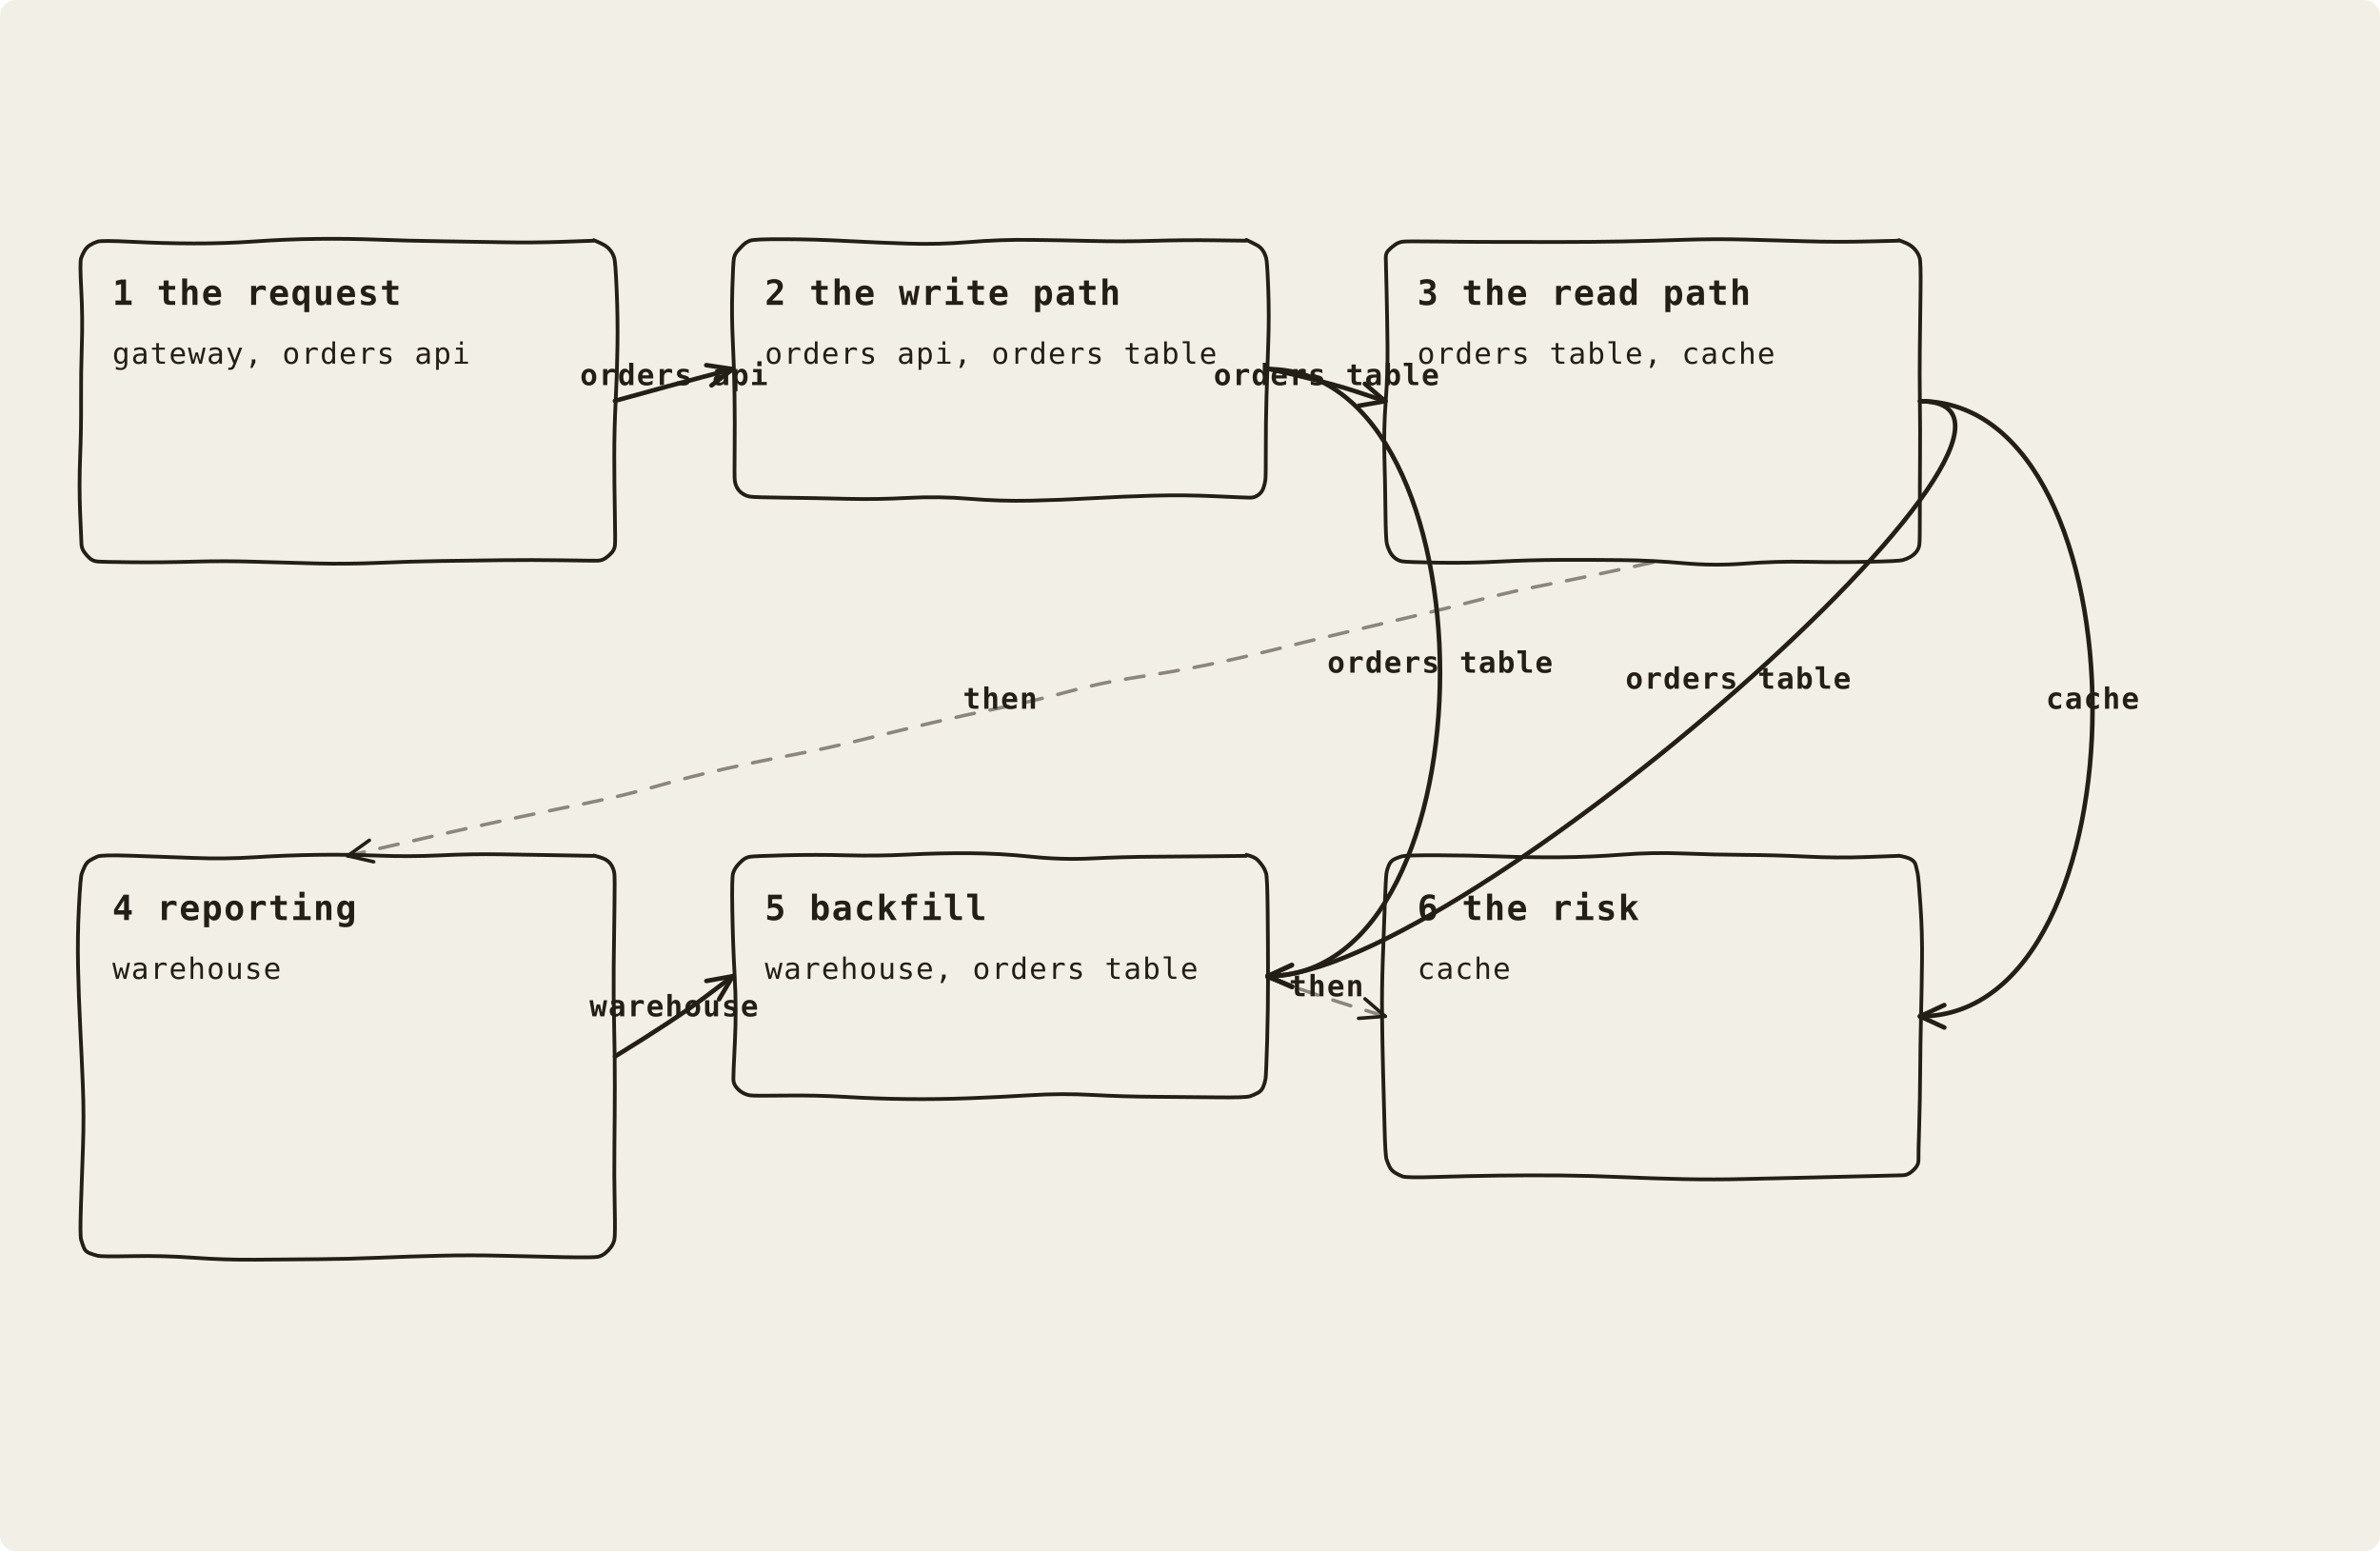
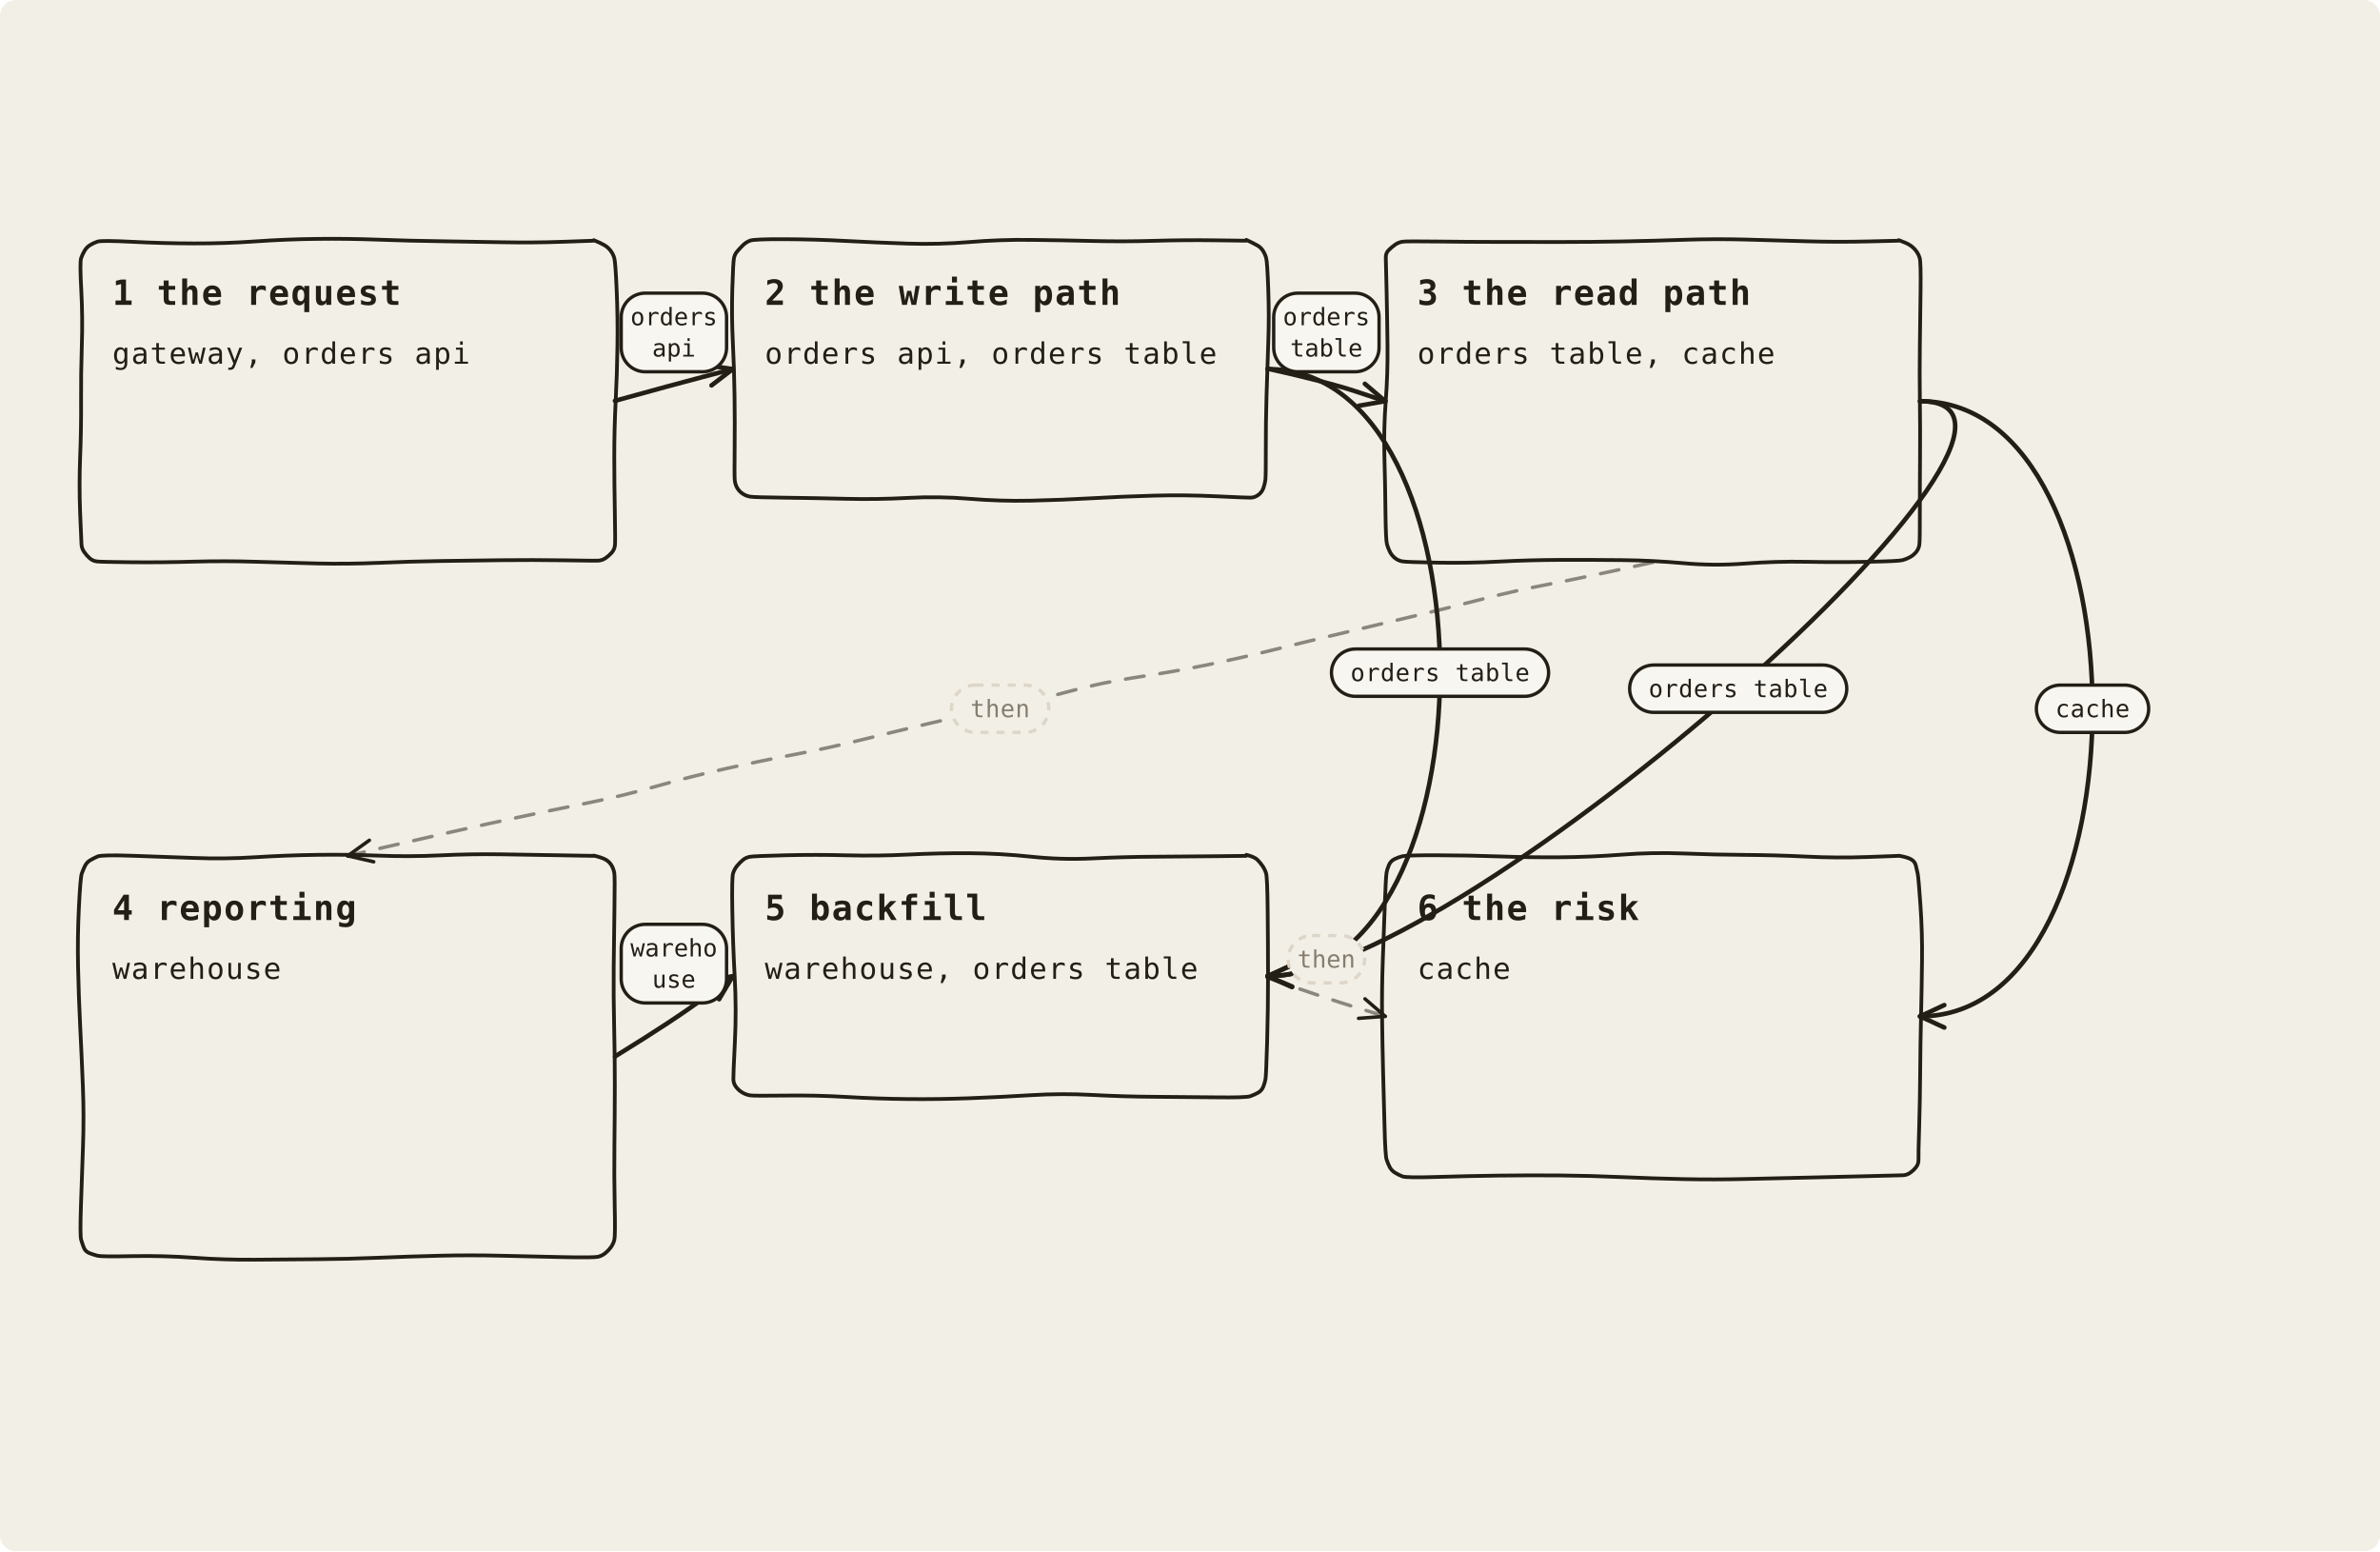
<svg xmlns="http://www.w3.org/2000/svg" viewBox="-30 -30 890 580" width="890" height="580" font-family="ui-monospace, 'SF Mono', Menlo, Consolas, monospace">
  <rect x="-30" y="-30" width="890" height="580" fill="#f2efe7" rx="6" />
  <path class="s" d="M192.04 59.79Q194.84 60.94 196.12 61.73Q197.41 62.51 198.34 63.74Q199.27 64.96 199.71 66.48Q200.16 68 200.6 78.4Q201.05 88.8 200.9 99.2Q200.76 109.6 200.23 120Q199.7 130.4 199.71 140.8Q199.72 151.2 199.92 161.61Q200.11 172.02 199.98 173.69Q199.85 175.37 198.8 176.58Q197.74 177.79 196.42 178.69Q195.1 179.58 193.55 179.63Q192 179.67 180.5 179.49Q169 179.32 157.5 179.45Q146 179.58 134.5 179.76Q123 179.94 111.5 180.44Q100 180.94 88.5 180.67Q77 180.39 65.5 180.03Q54 179.67 42.5 179.99Q31 180.32 19.49 180.22Q7.98 180.11 6.34 179.93Q4.69 179.76 3.52 178.7Q2.35 177.65 1.46 176.36Q0.57 175.07 0.47 173.53Q0.37 172 -0.04 161.6Q-0.44 151.2 -0.03 140.8Q0.39 130.4 0.32 120Q0.25 109.6 0.6 99.2Q0.95 88.8 0.39 78.38Q-0.18 67.96 0.33 66.53Q0.83 65.09 1.62 63.76Q2.4 62.43 3.69 61.63Q4.98 60.83 6.49 60.33Q8 59.83 19.5 60.41Q31 60.99 42.5 61.02Q54 61.06 65.5 60.25Q77 59.45 88.5 59.32Q100 59.18 111.5 59.61Q123 60.04 134.5 60.19Q146 60.34 157.5 60.57Q169 60.8 180.5 60.4L192 60Z" fill="none" stroke="#231e16" stroke-width="1.4" stroke-linejoin="round" stroke-linecap="round" />
  <text class="t" x="12" y="84" fill="#231e16" font-size="13" font-weight="700" text-anchor="start" letter-spacing="0.04em">1  the request</text>
  <text class="t" x="12" y="106" fill="#231e16" font-size="11" font-weight="400" text-anchor="start" letter-spacing="0.04em">gateway, orders api</text>
  <path class="s" d="M436.06 59.68Q438.81 60.99 440.13 61.73Q441.46 62.47 442.27 63.74Q443.08 65 443.49 66.5Q443.9 68 444.26 78Q444.63 88 444.27 98Q443.91 108 443.62 118Q443.33 128 443.35 137.94Q443.37 147.87 443.2 149.35Q443.02 150.82 442.47 152.43Q441.92 154.04 440.55 155.05Q439.19 156.05 437.6 156.07Q436 156.08 424.5 155.54Q413 155 401.5 155.31Q390 155.62 378.5 156.28Q367 156.94 355.5 157.19Q344 157.44 332.5 156.49Q321 155.53 309.5 156.16Q298 156.78 286.5 156.5Q275 156.22 263.5 156.08Q252.01 155.95 250.47 155.68Q248.92 155.42 247.64 154.53Q246.35 153.65 245.62 152.33Q244.9 151 244.76 149.5Q244.61 148 244.72 138Q244.82 128 244.68 118Q244.55 108 244.05 98Q243.55 88 243.85 78.02Q244.15 68.03 244.46 66.54Q244.76 65.04 245.72 63.94Q246.67 62.84 247.8 61.71Q248.93 60.58 250.47 59.98Q252 59.37 263.5 59.43Q275 59.48 286.5 60.1Q298 60.71 309.5 61.08Q321 61.45 332.5 60.5Q344 59.55 355.5 59.69Q367 59.82 378.5 60.1Q390 60.38 401.5 60.04Q413 59.69 424.5 59.85L436 60Z" fill="none" stroke="#231e16" stroke-width="1.4" stroke-linejoin="round" stroke-linecap="round" />
  <text class="t" x="256" y="84" fill="#231e16" font-size="13" font-weight="700" text-anchor="start" letter-spacing="0.04em">2  the write path</text>
  <text class="t" x="256" y="106" fill="#231e16" font-size="11" font-weight="400" text-anchor="start" letter-spacing="0.04em">orders api, orders table</text>
  <path class="s" d="M680.04 59.79Q682.92 60.82 684.2 61.64Q685.48 62.46 686.44 63.7Q687.41 64.94 687.87 66.47Q688.33 68 688.2 78.4Q688.07 88.8 687.93 99.2Q687.79 109.6 687.94 120Q688.08 130.4 688 140.8Q687.91 151.2 687.93 161.59Q687.95 171.99 687.75 173.58Q687.55 175.17 686.57 176.36Q685.59 177.55 684.29 178.28Q682.99 179.01 681.49 179.43Q680 179.84 668.5 180.05Q657 180.27 645.5 180.05Q634 179.83 622.5 180.71Q611 181.6 599.5 180.57Q588 179.54 576.5 179.42Q565 179.3 553.5 179.34Q542 179.38 530.5 179.97Q519 180.57 507.48 180.37Q495.97 180.17 494.38 179.89Q492.8 179.6 491.6 178.61Q490.41 177.62 489.74 176.29Q489.08 174.97 488.65 173.48Q488.22 172 488.1 161.6Q487.99 151.2 487.7 140.8Q487.41 130.4 488.19 120Q488.98 109.6 488.86 99.2Q488.74 88.8 488.51 78.43Q488.28 68.06 488.22 66.35Q488.16 64.64 489.28 63.53Q490.39 62.42 491.67 61.51Q492.94 60.6 494.47 60.37Q496 60.15 507.5 60.3Q519 60.45 530.5 60.46Q542 60.47 553.5 60.48Q565 60.48 576.5 60.27Q588 60.06 599.5 59.66Q611 59.27 622.5 59.56Q634 59.86 645.5 60.21Q657 60.55 668.5 60.27L680 60Z" fill="none" stroke="#231e16" stroke-width="1.4" stroke-linejoin="round" stroke-linecap="round" />
  <text class="t" x="500" y="84" fill="#231e16" font-size="13" font-weight="700" text-anchor="start" letter-spacing="0.04em">3  the read path</text>
  <text class="t" x="500" y="106" fill="#231e16" font-size="11" font-weight="400" text-anchor="start" letter-spacing="0.04em">orders table, cache</text>
  <path class="s" d="M192.02 289.89Q195.06 290.61 196.47 291.4Q197.88 292.2 198.68 293.56Q199.47 294.92 199.72 296.46Q199.96 298 199.78 309.17Q199.59 320.33 199.49 331.5Q199.39 342.67 199.66 353.83Q199.93 365 199.91 376.17Q199.89 387.33 199.76 398.5Q199.63 409.67 199.87 420.84Q200.11 432.02 199.74 433.53Q199.36 435.04 198.47 436.29Q197.58 437.54 196.34 438.55Q195.1 439.56 193.55 439.91Q192 440.25 180.5 440.03Q169 439.81 157.5 439.51Q146 439.22 134.5 439.5Q123 439.78 111.5 440.26Q100 440.74 88.5 440.81Q77 440.88 65.5 440.99Q54 441.09 42.5 440.26Q31 439.43 19.51 439.66Q8.02 439.89 6.55 439.53Q5.09 439.17 3.5 438.56Q1.92 437.94 1.35 436.49Q0.78 435.03 0.34 433.51Q-0.1 432 0.27 420.83Q0.64 409.67 1.04 398.5Q1.43 387.33 0.99 376.17Q0.55 365 -0.01 353.83Q-0.57 342.67 -0.81 331.5Q-1.05 320.33 -0.49 309.17Q0.07 298.01 0.57 296.63Q1.07 295.24 1.74 293.84Q2.4 292.43 3.7 291.66Q4.99 290.89 6.5 290.23Q8 289.57 19.5 289.96Q31 290.34 42.5 290.78Q54 291.23 65.5 290.5Q77 289.78 88.5 289.62Q100 289.46 111.5 289.91Q123 290.36 134.5 289.81Q146 289.25 157.5 289.42Q169 289.6 180.5 289.8L192 290Z" fill="none" stroke="#231e16" stroke-width="1.4" stroke-linejoin="round" stroke-linecap="round" />
  <text class="t" x="12" y="314" fill="#231e16" font-size="13" font-weight="700" text-anchor="start" letter-spacing="0.04em">4  reporting</text>
  <text class="t" x="12" y="336" fill="#231e16" font-size="11" font-weight="400" text-anchor="start" letter-spacing="0.04em">warehouse</text>
  <path class="s" d="M436.08 289.61Q439.19 290.41 440.25 291.5Q441.3 292.58 442.14 293.8Q442.98 295.02 443.45 296.51Q443.92 298 444.04 310.33Q444.17 322.67 444.18 335Q444.19 347.33 443.84 359.62Q443.48 371.9 443.25 373.35Q443.01 374.81 442.4 376.32Q441.78 377.84 440.41 378.58Q439.05 379.32 437.52 379.87Q436 380.43 424.5 380.28Q413 380.14 401.5 380.08Q390 380.01 378.5 379.39Q367 378.76 355.5 379.48Q344 380.19 332.5 380.62Q321 381.04 309.5 380.93Q298 380.82 286.5 380.14Q275 379.46 263.52 379.62Q252.04 379.78 250.52 379.55Q248.99 379.31 247.63 378.51Q246.26 377.71 245.27 376.42Q244.28 375.13 244.24 373.56Q244.2 372 244.81 359.67Q245.42 347.33 244.73 335Q244.05 322.67 243.85 310.3Q243.64 297.93 244.15 296.45Q244.65 294.97 245.59 293.79Q246.53 292.62 247.73 291.6Q248.93 290.58 250.47 290.33Q252 290.07 263.5 289.78Q275 289.49 286.5 289.79Q298 290.09 309.5 289.52Q321 288.94 332.5 289.01Q344 289.08 355.5 290.3Q367 291.52 378.5 290.95Q390 290.38 401.5 290.32Q413 290.26 424.5 290.13L436 290Z" fill="none" stroke="#231e16" stroke-width="1.4" stroke-linejoin="round" stroke-linecap="round" />
  <text class="t" x="256" y="314" fill="#231e16" font-size="13" font-weight="700" text-anchor="start" letter-spacing="0.04em">5  backfill</text>
  <text class="t" x="256" y="336" fill="#231e16" font-size="11" font-weight="400" text-anchor="start" letter-spacing="0.04em">warehouse, orders table</text>
  <path class="s" d="M680.01 289.94Q683.16 290.46 684.6 291.27Q686.05 292.08 686.41 293.57Q686.76 295.06 687.1 296.53Q687.43 298 688.15 308.4Q688.87 318.8 688.74 329.2Q688.62 339.6 688.37 350Q688.12 360.4 688.05 370.8Q687.98 381.2 687.67 391.54Q687.35 401.87 687.42 403.5Q687.49 405.12 686.54 406.35Q685.6 407.57 684.33 408.47Q683.06 409.38 681.53 409.42Q680 409.46 668.5 409.75Q657 410.04 645.5 410.3Q634 410.55 622.5 410.82Q611 411.1 599.5 410.86Q588 410.62 576.5 410.11Q565 409.6 553.5 409.49Q542 409.39 530.5 409.54Q519 409.69 507.46 410.05Q495.92 410.41 494.46 409.85Q493.01 409.29 491.68 408.47Q490.35 407.65 489.66 406.32Q488.98 404.99 488.5 403.49Q488.02 402 487.76 391.6Q487.49 381.2 487.21 370.8Q486.94 360.4 486.83 350Q486.72 339.6 487.09 329.2Q487.45 318.8 487.84 308.42Q488.23 298.05 488.47 296.52Q488.7 295 489.37 293.45Q490.05 291.9 491.48 291.21Q492.92 290.52 494.46 290.13Q496 289.74 507.5 289.77Q519 289.8 530.5 290.2Q542 290.61 553.5 290.52Q565 290.43 576.5 289.54Q588 288.65 599.5 289.11Q611 289.57 622.5 289.64Q634 289.71 645.5 290.27Q657 290.84 668.5 290.42L680 290Z" fill="none" stroke="#231e16" stroke-width="1.4" stroke-linejoin="round" stroke-linecap="round" />
  <text class="t" x="500" y="314" fill="#231e16" font-size="13" font-weight="700" text-anchor="start" letter-spacing="0.04em">6  the risk</text>
  <text class="t" x="500" y="336" fill="#231e16" font-size="11" font-weight="400" text-anchor="start" letter-spacing="0.04em">cache</text>
  <path class="s" d="M199.96 119.87Q221.94 113.78 232.97 110.89L244 108" fill="none" stroke="#231e16" stroke-width="1.7" stroke-linejoin="round" stroke-linecap="round" />
  <path class="s" d="M234.11 106.53L244 108" fill="none" stroke="#231e16" stroke-width="1.7" stroke-linejoin="round" stroke-linecap="round" />
  <path class="s" d="M236.07 114.1L244 108" fill="none" stroke="#231e16" stroke-width="1.7" stroke-linejoin="round" stroke-linecap="round" />
-   <text class="t" x="222" y="114" fill="#231e16" font-size="11" font-weight="700" text-anchor="middle" letter-spacing="0.04em">orders api</text>
  <path class="s" d="M444.05 107.83Q466.33 112.8 477.16 116.4L488 120" fill="none" stroke="#231e16" stroke-width="1.7" stroke-linejoin="round" stroke-linecap="round" />
  <path class="s" d="M480.39 113.5L488 120" fill="none" stroke="#231e16" stroke-width="1.7" stroke-linejoin="round" stroke-linecap="round" />
  <path class="s" d="M478.15 121.71L488 120" fill="none" stroke="#231e16" stroke-width="1.7" stroke-linejoin="round" stroke-linecap="round" />
-   <text class="t" x="466" y="114" fill="#231e16" font-size="11" font-weight="700" text-anchor="middle" letter-spacing="0.04em">orders table</text>
  <path class="s" d="M444 108C530 108 530 335 444 335" fill="none" stroke="#231e16" stroke-width="1.7" stroke-linejoin="round" stroke-linecap="round" />
  <path class="s" d="M453.23 338.87L444 335" fill="none" stroke="#231e16" stroke-width="1.7" stroke-linejoin="round" stroke-linecap="round" />
  <path class="s" d="M453.11 330.88L444 335" fill="none" stroke="#231e16" stroke-width="1.7" stroke-linejoin="round" stroke-linecap="round" />
-   <text class="t" x="508.5" y="221.5" fill="#231e16" font-size="11" font-weight="700" text-anchor="middle" letter-spacing="0.04em">orders table</text>
  <path class="s" d="M588.06 180.26Q562.35 185.93 549.41 188.39Q536.47 190.85 523.72 194.15Q510.97 197.45 498.16 200.5Q485.35 203.56 472.54 206.58Q459.73 209.6 446.95 212.79Q434.17 215.98 421.27 218.62Q408.37 221.25 395.31 223.18Q382.25 225.11 369.54 228.58Q356.83 232.06 343.93 234.68Q331.02 237.3 318.21 240.32Q305.4 243.34 292.62 246.51Q279.84 249.68 266.89 252.14Q253.95 254.59 241.11 257.46Q228.26 260.32 215.58 263.94Q202.9 267.57 189.99 270.17Q177.08 272.76 164.21 275.5Q151.33 278.24 138.49 281.14Q125.65 284.04 112.82 287.02L100 290" fill="none" stroke="#231e16" stroke-width="1.3" stroke-linejoin="round" stroke-linecap="round" stroke-dasharray="7 6" opacity="0.5" />
  <path class="s" d="M109.75 292.22L100 290" fill="none" stroke="#231e16" stroke-width="1.3" stroke-linejoin="round" stroke-linecap="round" />
  <path class="s" d="M108.12 284.17L100 290" fill="none" stroke="#231e16" stroke-width="1.3" stroke-linejoin="round" stroke-linecap="round" />
-   <text class="t" x="344" y="235" fill="#231e16" font-size="11" font-weight="700" text-anchor="middle" letter-spacing="0.04em">then</text>
  <path class="s" d="M688 120C760 120 516 335 444 335" fill="none" stroke="#231e16" stroke-width="1.7" stroke-linejoin="round" stroke-linecap="round" />
  <path class="s" d="M453.14 339.06L444 335" fill="none" stroke="#231e16" stroke-width="1.7" stroke-linejoin="round" stroke-linecap="round" />
  <path class="s" d="M453.07 330.79L444 335" fill="none" stroke="#231e16" stroke-width="1.7" stroke-linejoin="round" stroke-linecap="round" />
-   <text class="t" x="620" y="227.5" fill="#231e16" font-size="11" font-weight="700" text-anchor="middle" letter-spacing="0.04em">orders table</text>
  <path class="s" d="M688 120C774 120 774 350 688 350" fill="none" stroke="#231e16" stroke-width="1.7" stroke-linejoin="round" stroke-linecap="round" />
  <path class="s" d="M697.08 354.19L688 350" fill="none" stroke="#231e16" stroke-width="1.7" stroke-linejoin="round" stroke-linecap="round" />
  <path class="s" d="M697.07 345.79L688 350" fill="none" stroke="#231e16" stroke-width="1.7" stroke-linejoin="round" stroke-linecap="round" />
-   <text class="t" x="752.5" y="235" fill="#231e16" font-size="11" font-weight="700" text-anchor="middle" letter-spacing="0.04em">cache</text>
  <path class="s" d="M199.99 364.99Q222.7 351.03 233.35 343.01L244 335" fill="none" stroke="#231e16" stroke-width="1.7" stroke-linejoin="round" stroke-linecap="round" />
  <path class="s" d="M234.16 336.77L244 335" fill="none" stroke="#231e16" stroke-width="1.7" stroke-linejoin="round" stroke-linecap="round" />
  <path class="s" d="M238.91 343.61L244 335" fill="none" stroke="#231e16" stroke-width="1.7" stroke-linejoin="round" stroke-linecap="round" />
-   <text class="t" x="222" y="350" fill="#231e16" font-size="11" font-weight="700" text-anchor="middle" letter-spacing="0.04em">warehouse</text>
  <path class="s" d="M443.82 335.54Q465.75 343.22 476.88 346.61L488 350" fill="none" stroke="#231e16" stroke-width="1.3" stroke-linejoin="round" stroke-linecap="round" stroke-dasharray="7 6" opacity="0.5" />
  <path class="s" d="M480.43 343.46L488 350" fill="none" stroke="#231e16" stroke-width="1.3" stroke-linejoin="round" stroke-linecap="round" />
  <path class="s" d="M478.03 350.75L488 350" fill="none" stroke="#231e16" stroke-width="1.3" stroke-linejoin="round" stroke-linecap="round" />
-   <text class="t" x="466" y="342.5" fill="#231e16" font-size="11" font-weight="700" text-anchor="middle" letter-spacing="0.04em">then</text>
+   <rect class="maplabel" x="202.3" y="79.6" width="39.4" height="29.4" rx="9" fill="#f8f6f0" stroke="#231e16" stroke-width="1.25" />
+   <text class="t" x="222" y="91.6" fill="#231e16" font-size="9" font-weight="400" text-anchor="middle" letter-spacing="0em">orders</text>
+   <text class="t" x="222" y="103.3" fill="#231e16" font-size="9" font-weight="400" text-anchor="middle" letter-spacing="0em">api</text>
+   <rect class="maplabel" x="446.3" y="79.6" width="39.4" height="29.4" rx="9" fill="#f8f6f0" stroke="#231e16" stroke-width="1.25" />
+   <text class="t" x="466" y="91.6" fill="#231e16" font-size="9" font-weight="400" text-anchor="middle" letter-spacing="0em">orders</text>
+   <text class="t" x="466" y="103.3" fill="#231e16" font-size="9" font-weight="400" text-anchor="middle" letter-spacing="0em">table</text>
+   <rect class="maplabel" x="467.9" y="212.65" width="81.2" height="17.7" rx="9" fill="#f8f6f0" stroke="#231e16" stroke-width="1.25" />
+   <text class="t" x="508.5" y="224.65" fill="#231e16" font-size="9" font-weight="400" text-anchor="middle" letter-spacing="0.02em">orders table</text>
+   <rect class="maplabel" x="325.8" y="226.15" width="36.4" height="17.7" rx="9" fill="#f2efe7" stroke="#ddd6c8" stroke-width="1.25" stroke-dasharray="3 3" />
+   <text class="t" x="344" y="238.15" fill="#857d6e" font-size="9" font-weight="400" text-anchor="middle" letter-spacing="0.02em">then</text>
+   <rect class="maplabel" x="579.4" y="218.65" width="81.2" height="17.7" rx="9" fill="#f8f6f0" stroke="#231e16" stroke-width="1.25" />
+   <text class="t" x="620" y="230.65" fill="#231e16" font-size="9" font-weight="400" text-anchor="middle" letter-spacing="0.02em">orders table</text>
+   <rect class="maplabel" x="731.5" y="226.15" width="42" height="17.7" rx="9" fill="#f8f6f0" stroke="#231e16" stroke-width="1.25" />
+   <text class="t" x="752.5" y="238.15" fill="#231e16" font-size="9" font-weight="400" text-anchor="middle" letter-spacing="0.02em">cache</text>
+   <rect class="maplabel" x="202.3" y="315.6" width="39.4" height="29.4" rx="9" fill="#f8f6f0" stroke="#231e16" stroke-width="1.25" />
+   <text class="t" x="222" y="327.6" fill="#231e16" font-size="9" font-weight="400" text-anchor="middle" letter-spacing="0em">wareho</text>
+   <text class="t" x="222" y="339.3" fill="#231e16" font-size="9" font-weight="400" text-anchor="middle" letter-spacing="0em">use</text>
+   <rect class="maplabel" x="451.7" y="319.8" width="28.6" height="17.7" rx="9" fill="#f2efe7" stroke="#ddd6c8" stroke-width="1.25" stroke-dasharray="3 3" />
+   <text class="t" x="466" y="331.8" fill="#857d6e" font-size="9" font-weight="400" text-anchor="middle" letter-spacing="0em">then</text>
</svg>
